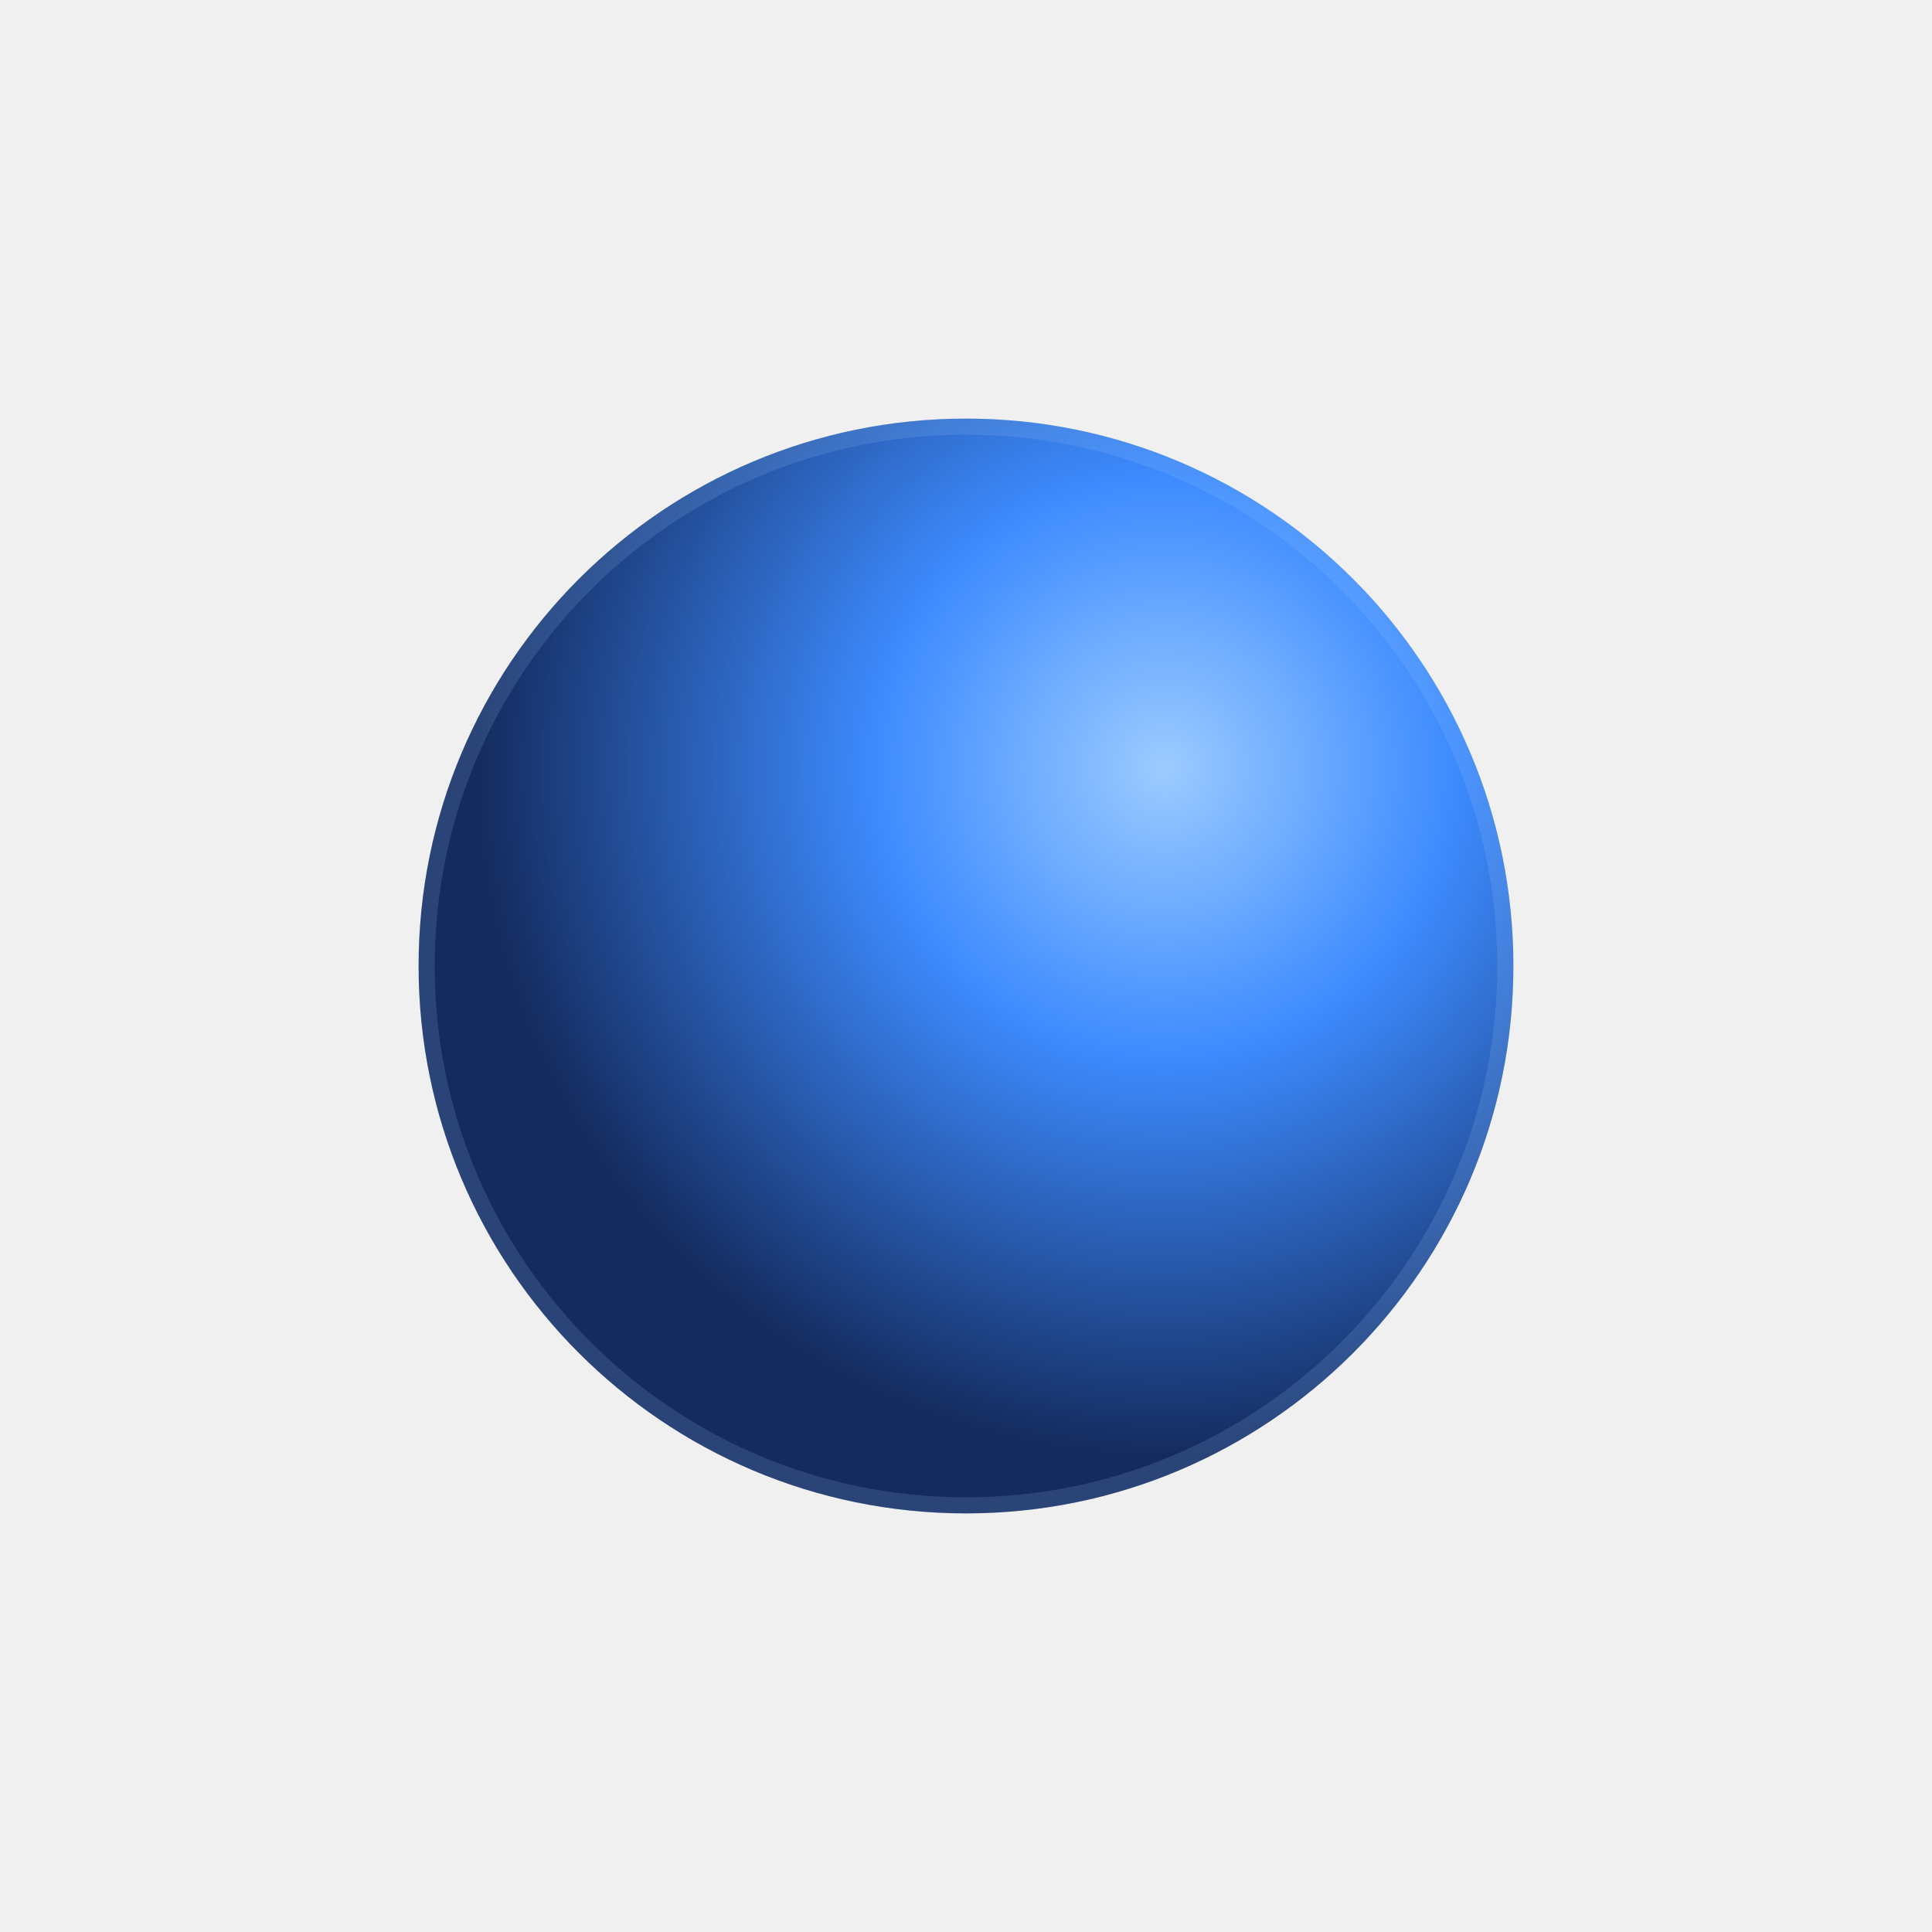
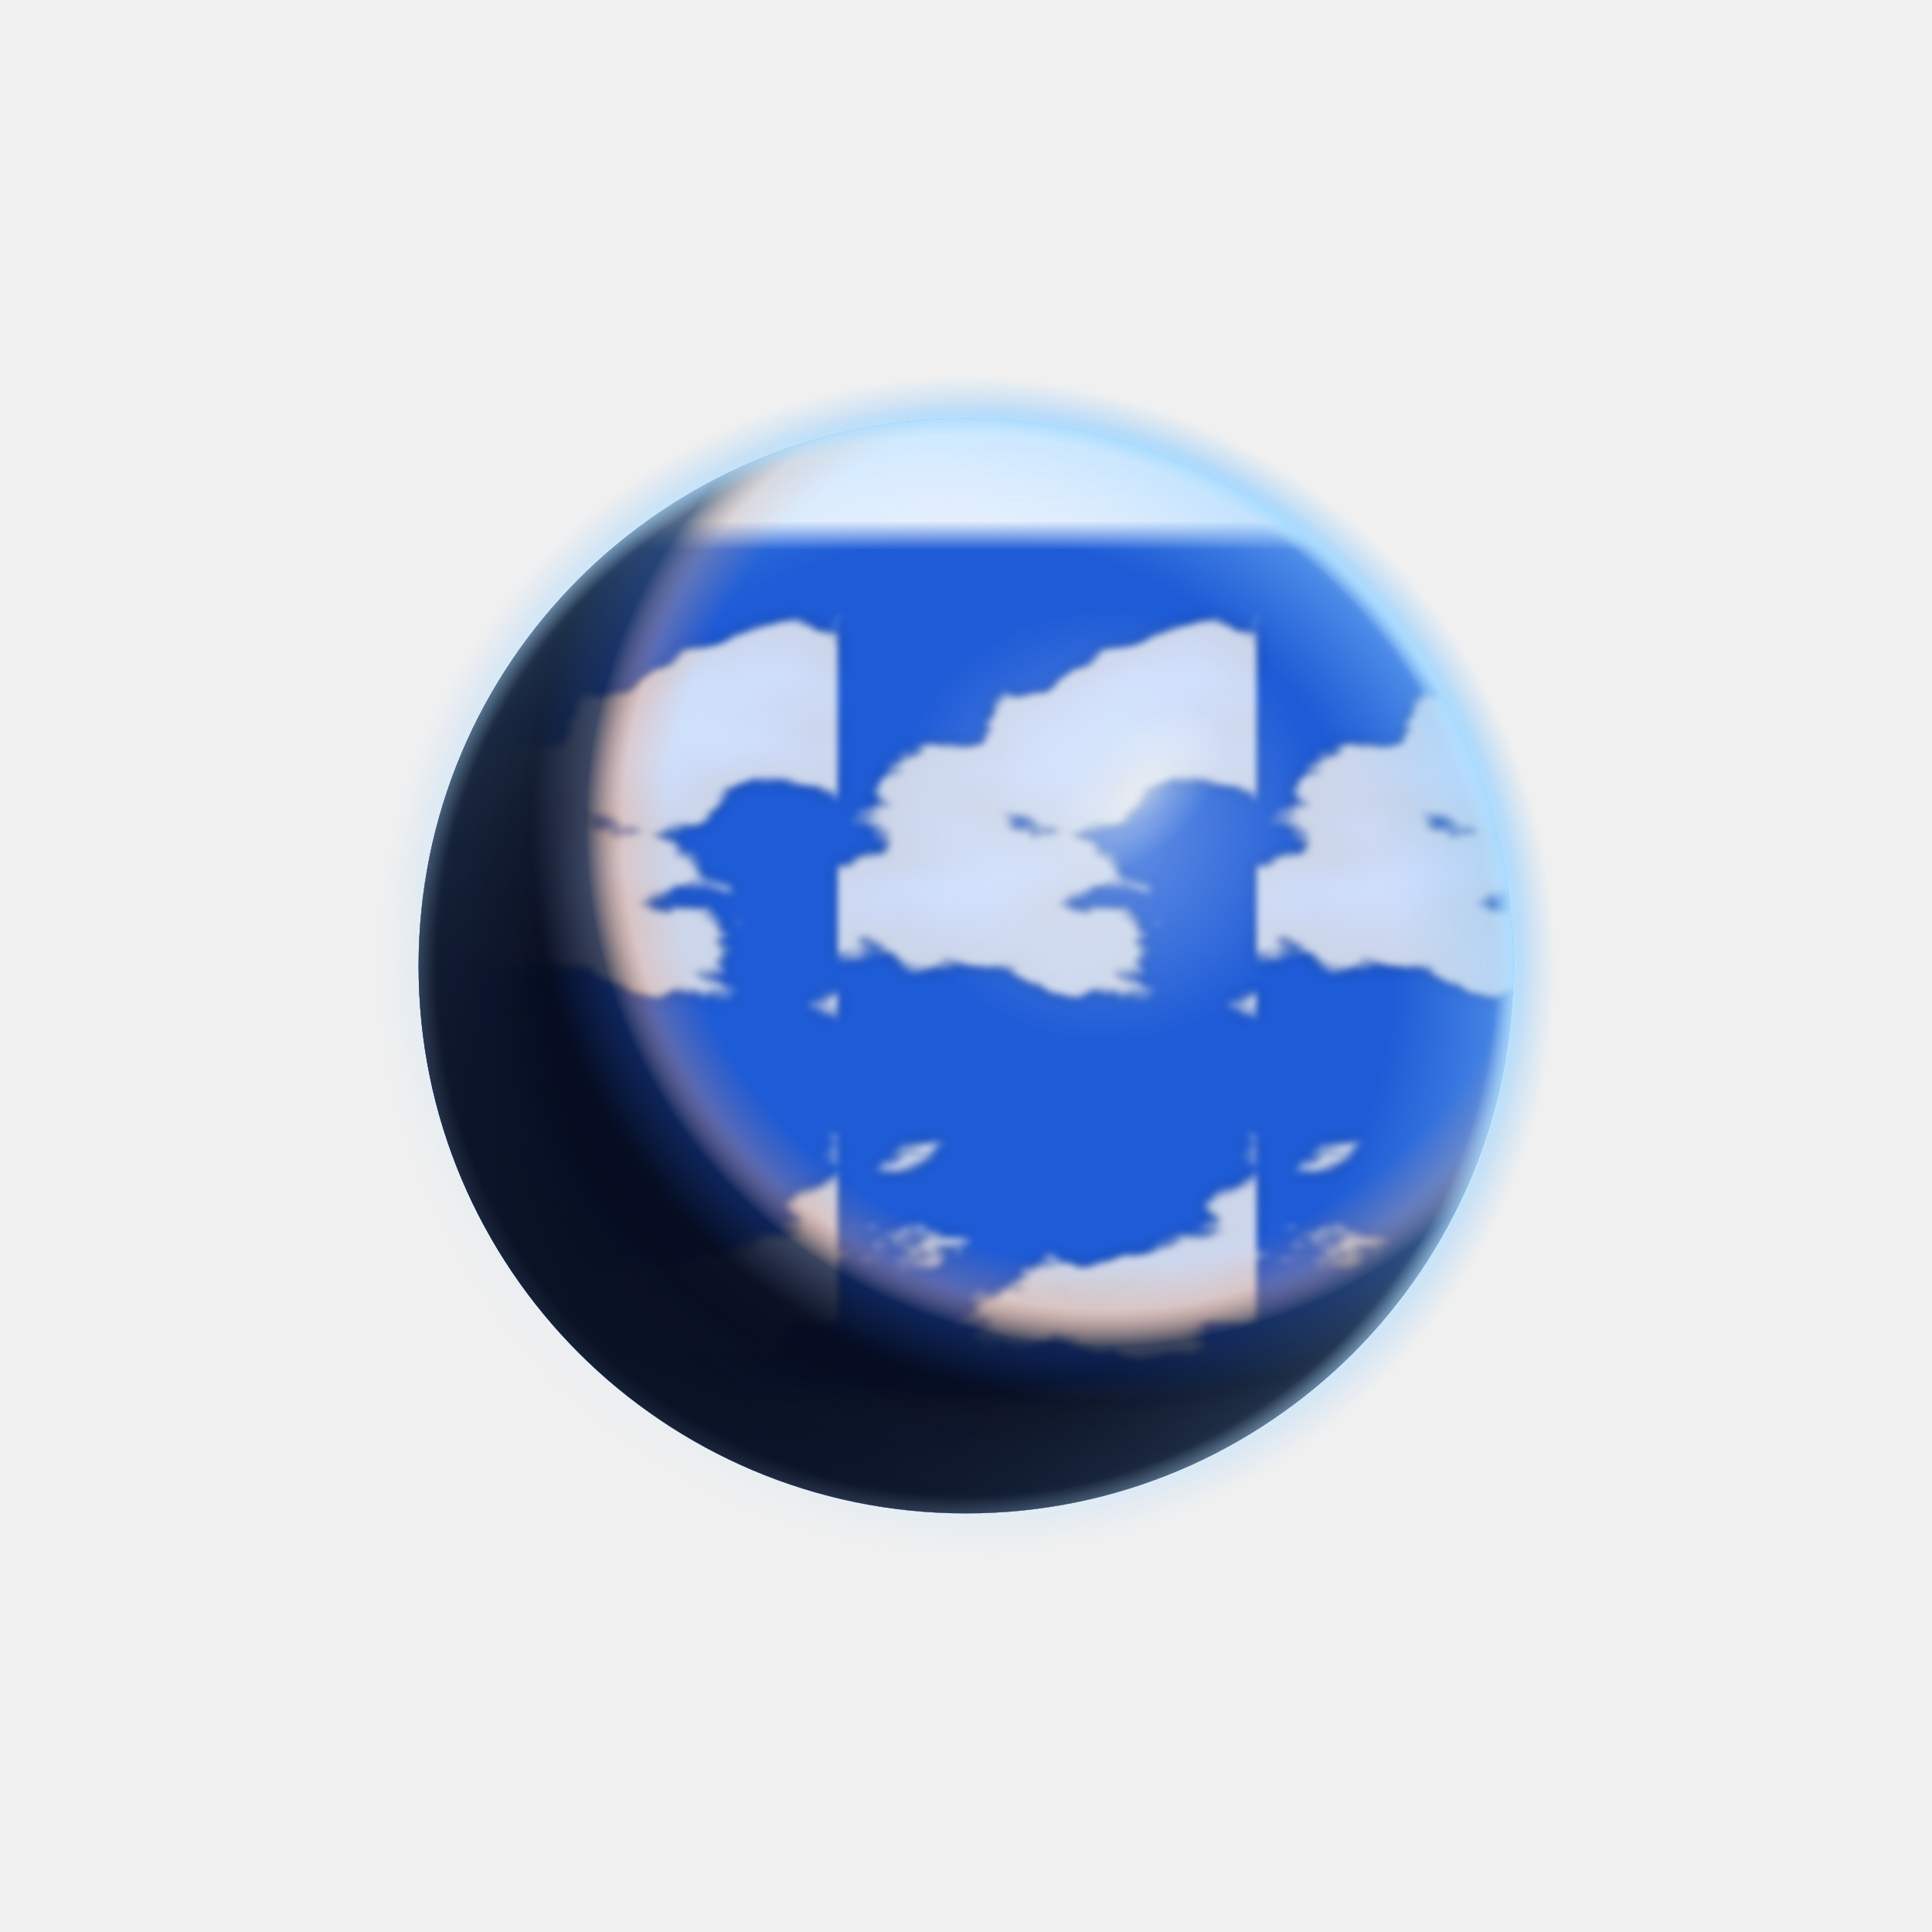
<svg xmlns="http://www.w3.org/2000/svg" width="120" height="120" viewBox="0 0 120 120">
  <defs>
-     <radialGradient id="startBody" cx="0.68" cy="0.32" r="0.625" fx="0.68" fy="0.32">
-       <stop offset="0" stop-color="#9CCBFF" />
-       <stop offset="0.42" stop-color="#3D8BFF" />
-       <stop offset="1" stop-color="#142B5E" />
+     <clipPath id="psClip">
+       <circle r="34" />
+     </clipPath>
+     <filter id="psLand" filterUnits="userSpaceOnUse" primitiveUnits="userSpaceOnUse" x="0" y="0" width="428" height="68" color-interpolation-filters="sRGB">
+       <feTurbulence type="fractalNoise" baseFrequency="0.030" numOctaves="6" seed="7" stitchTiles="stitch" x="0" y="0" width="214" height="68" result="n1" />
+       <feTile in="n1" x="0" y="0" width="428" height="68" result="n" />
+       <feTurbulence type="fractalNoise" baseFrequency="0.045" numOctaves="3" seed="23" stitchTiles="stitch" x="0" y="0" width="214" height="68" result="d1" />
+       <feTile in="d1" x="0" y="0" width="428" height="68" result="dn" />
+       <feColorMatrix in="n" type="matrix" values="0 0 0 0 0.212  0 0 0 0 0.725  0 0 0 0 0.847  0 0 0 1 0" result="shRGB" />
+       <feComponentTransfer in="shRGB" result="shallow">
+         <feFuncA type="linear" slope="9.5" intercept="-4.655" />
+       </feComponentTransfer>
+       <feColorMatrix in="n" type="matrix" values="0 0 0 0 0.373  0 0 0 0 0.659  0 0 0 0 0.290  0 0 0 1 0" result="lRGB" />
+       <feComponentTransfer in="lRGB" result="land">
+         <feFuncA type="linear" slope="70" intercept="-38.21" />
+       </feComponentTransfer>
+       <feColorMatrix in="dn" type="matrix" values="0 0 0 0 0.847  0 0 0 0 0.698  0 0 0 0 0.431  0 0 0 1 0" result="dRGB" />
+       <feComponentTransfer in="dRGB" result="dmask">
+         <feFuncA type="linear" slope="14" intercept="-7.9" />
+       </feComponentTransfer>
+       <feComposite in="dmask" in2="land" operator="in" result="desert" />
+       <feColorMatrix in="n" type="matrix" values="0 0 0 0 0.231  0 0 0 0 0.494  0 0 0 0 0.231  0 0 0 1 0" result="fRGB" />
+       <feComponentTransfer in="fRGB" result="forest">
+         <feFuncA type="linear" slope="18" intercept="-10.44" />
+       </feComponentTransfer>
+       <feColorMatrix in="n" type="matrix" values="0 0 0 0 0.357  0 0 0 0 0.353  0 0 0 0 0.200  0 0 0 1 0" result="hRGB" />
+       <feComponentTransfer in="hRGB" result="high">
+         <feFuncA type="linear" slope="12" intercept="-7.68" />
+       </feComponentTransfer>
+       <feMerge>
+         <feMergeNode in="SourceGraphic" />
+         <feMergeNode in="shallow" />
+         <feMergeNode in="land" />
+         <feMergeNode in="forest" />
+         <feMergeNode in="desert" />
+         <feMergeNode in="high" />
+       </feMerge>
+     </filter>
+     <filter id="psCloud" filterUnits="userSpaceOnUse" primitiveUnits="userSpaceOnUse" x="-4" y="-4" width="436" height="76" color-interpolation-filters="sRGB">
+       <feTurbulence type="fractalNoise" baseFrequency="0.042 0.085" numOctaves="6" seed="19" stitchTiles="stitch" x="0" y="0" width="214" height="68" result="c1" />
+       <feTile in="c1" x="-4" y="-4" width="436" height="76" result="c" />
+       <feColorMatrix in="c" type="matrix" values="0 0 0 0 1  0 0 0 0 1  0 0 0 0 1  0 0 0 1 0" result="cRGB" />
+       <feComponentTransfer in="cRGB" result="cm">
+         <feFuncA type="linear" slope="26" intercept="-13.93" />
+       </feComponentTransfer>
+       <feGaussianBlur in="cm" stdDeviation="0.2" result="cs" />
+       <feComposite in="cs" in2="SourceGraphic" operator="in" />
+     </filter>
+     <filter id="psCloudShadow" filterUnits="userSpaceOnUse" primitiveUnits="userSpaceOnUse" x="-4" y="-4" width="436" height="76" color-interpolation-filters="sRGB">
+       <feTurbulence type="fractalNoise" baseFrequency="0.042 0.085" numOctaves="6" seed="19" stitchTiles="stitch" x="0" y="0" width="214" height="68" result="c1" />
+       <feTile in="c1" x="-4" y="-4" width="436" height="76" result="c" />
+       <feColorMatrix in="c" type="matrix" values="0 0 0 0 0.024  0 0 0 0 0.071  0 0 0 0 0.180  0 0 0 1 0" result="cRGB" />
+       <feComponentTransfer in="cRGB" result="cm">
+         <feFuncA type="linear" slope="26" intercept="-13.93" />
+       </feComponentTransfer>
+       <feGaussianBlur in="cm" stdDeviation="0.45" result="cs" />
+       <feComposite in="cs" in2="SourceGraphic" operator="in" />
+     </filter>
+     <linearGradient id="psCapN" x1="0" y1="0" x2="0" y2="1">
+       <stop offset="0" stop-color="#F4F8FF" />
+       <stop offset="0.78" stop-color="#F4F8FF" stop-opacity="0.95" />
+       <stop offset="1" stop-color="#F4F8FF" stop-opacity="0" />
+     </linearGradient>
+     <linearGradient id="psCapS" x1="0" y1="1" x2="0" y2="0">
+       <stop offset="0" stop-color="#F4F8FF" />
+       <stop offset="0.78" stop-color="#F4F8FF" stop-opacity="0.95" />
+       <stop offset="1" stop-color="#F4F8FF" stop-opacity="0" />
+     </linearGradient>
+     <radialGradient id="psGlint" cx="0.5" cy="0.5" r="0.5">
+       <stop offset="0" stop-color="#FFFBEE" stop-opacity="0.6" />
+       <stop offset="0.45" stop-color="#FFFBEE" stop-opacity="0.25" />
+       <stop offset="1" stop-color="#FFFBEE" stop-opacity="0" />
    </radialGradient>
+     <radialGradient id="psShade" gradientUnits="userSpaceOnUse" cx="8.66" cy="-8.66" r="42.5">
+       <stop offset="0" stop-color="#E6F2FF" stop-opacity="0.38" />
+       <stop offset="0.32" stop-color="#E6F2FF" stop-opacity="0" />
+       <stop offset="0.64" stop-color="#FF9455" stop-opacity="0" />
+       <stop offset="0.705" stop-color="#FF9455" stop-opacity="0.24" />
+       <stop offset="0.76" stop-color="#08122E" stop-opacity="0.74" />
+       <stop offset="0.84" stop-color="#050B1E" stop-opacity="0.97" />
+       <stop offset="1" stop-color="#050B1E" stop-opacity="1" />
+     </radialGradient>
+     <radialGradient id="psHaze" gradientUnits="userSpaceOnUse" cx="0" cy="0" r="34">
+       <stop offset="0.78" stop-color="#8FD0FF" stop-opacity="0" />
+       <stop offset="0.96" stop-color="#8FD0FF" stop-opacity="0.42" />
+       <stop offset="1" stop-color="#BFE6FF" stop-opacity="0.65" />
+     </radialGradient>
+     <radialGradient id="psRim" gradientUnits="userSpaceOnUse" cx="0" cy="0" r="36.6">
+       <stop offset="0.90" stop-color="#A8DBFF" stop-opacity="0" />
+       <stop offset="0.928" stop-color="#A8DBFF" stop-opacity="0.95" />
+       <stop offset="0.955" stop-color="#7FC4FF" stop-opacity="0.4" />
+       <stop offset="1" stop-color="#7FC4FF" stop-opacity="0" />
+     </radialGradient>
+     <linearGradient id="psLit" gradientUnits="userSpaceOnUse" x1="24" y1="-24" x2="-24" y2="24">
+       <stop offset="0" stop-color="#FFFFFF" />
+       <stop offset="0.5" stop-color="#FFFFFF" stop-opacity="0.45" />
+       <stop offset="1" stop-color="#FFFFFF" stop-opacity="0.06" />
+     </linearGradient>
+     <mask id="psLitMask" mask-type="alpha" maskUnits="userSpaceOnUse" x="-40" y="-40" width="80" height="80">
+       <rect x="-40" y="-40" width="80" height="80" fill="url(#psLit)" />
+     </mask>
  </defs>
-   <circle cx="60" cy="60" r="34" fill="url(#startBody)" />
-   <circle cx="60" cy="60" r="33.5" fill="none" stroke="#9CCBFF" stroke-opacity="0.16" stroke-width="1" />
+   <g id="planetStart" transform="translate(60 60)">
+     <circle r="34" fill="#1E5BD6" />
+     <g clip-path="url(#psClip)">
+       <g>
+         <animateTransform attributeName="transform" type="translate" from="0 0" to="214 0" dur="90s" repeatCount="indefinite" />
+         <g transform="translate(-292 -34)">
+           <rect width="428" height="68" fill="#1E5BD6" filter="url(#psLand)" />
+           <rect width="428" height="8.16" fill="url(#psCapN)" />
+           <rect y="59.84" width="428" height="8.16" fill="url(#psCapS)" />
+         </g>
+       </g>
+       <g opacity="0.45">
+         <animateTransform attributeName="transform" type="translate" from="-0.85 0.85" to="213.15 0.85" dur="64s" repeatCount="indefinite" />
+         <g transform="translate(-248 -34)">
+           <rect width="428" height="68" fill="#000000" filter="url(#psCloudShadow)" />
+         </g>
+       </g>
+       <g opacity="0.78">
+         <animateTransform attributeName="transform" type="translate" from="0 0" to="214 0" dur="64s" repeatCount="indefinite" />
+         <g transform="translate(-248 -34)">
+           <rect width="428" height="68" fill="#FFFFFF" filter="url(#psCloud)" />
+         </g>
+       </g>
+     </g>
+     <ellipse cx="10.82" cy="-10.82" rx="6.4" ry="3.6" transform="rotate(-45 10.82 -10.82)" fill="url(#psGlint)" />
+     <circle r="34" fill="url(#psShade)" />
+     <circle r="34" fill="url(#psHaze)" mask="url(#psLitMask)" />
+     <circle r="36.6" fill="url(#psRim)" mask="url(#psLitMask)" />
+   </g>
</svg>
